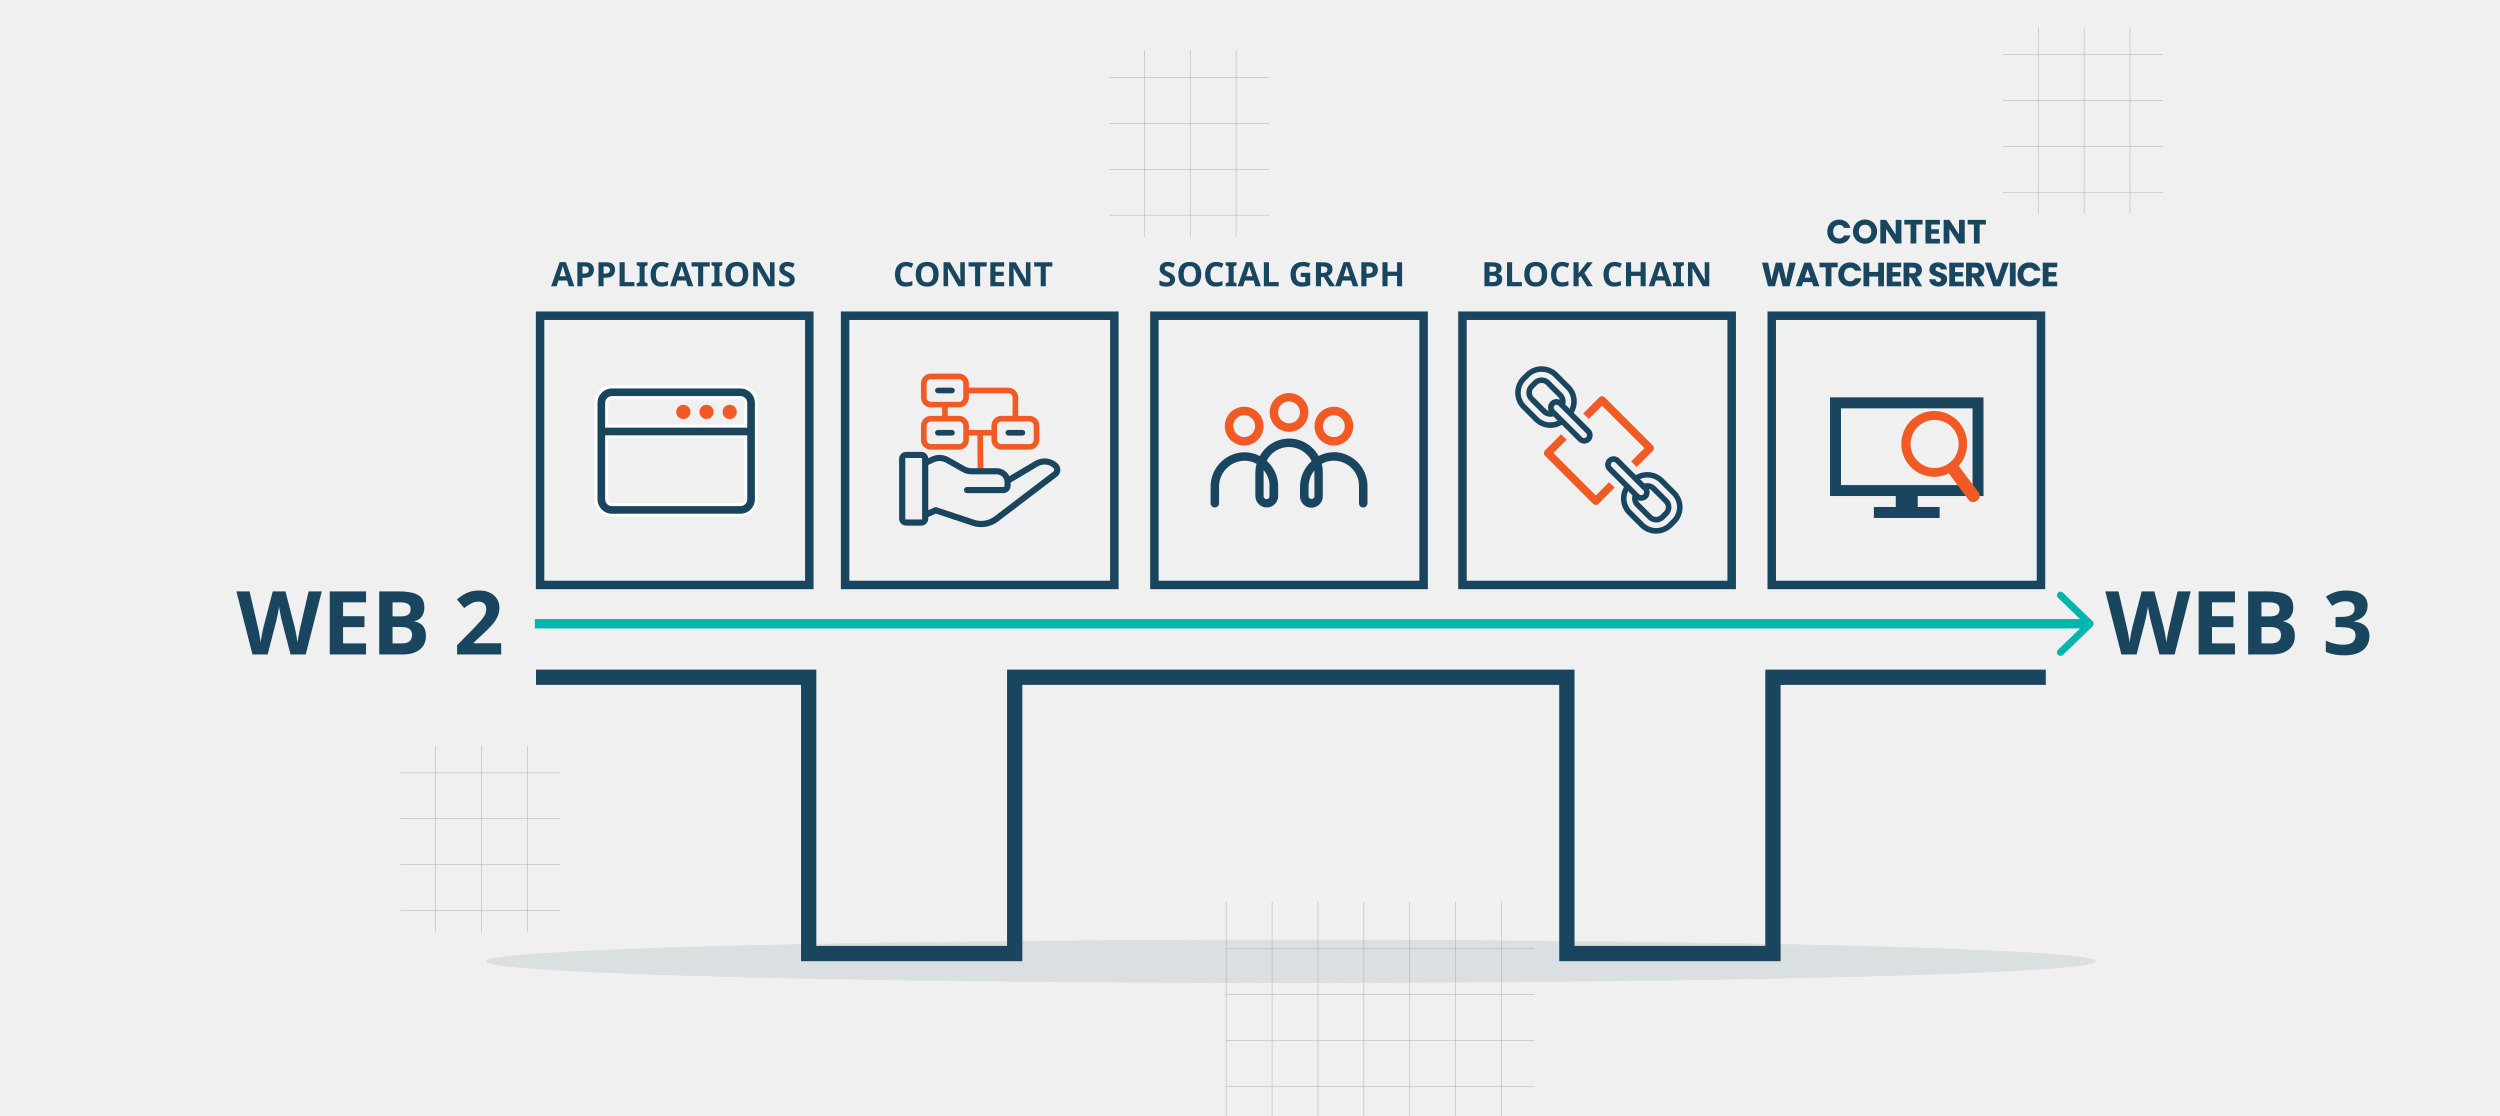
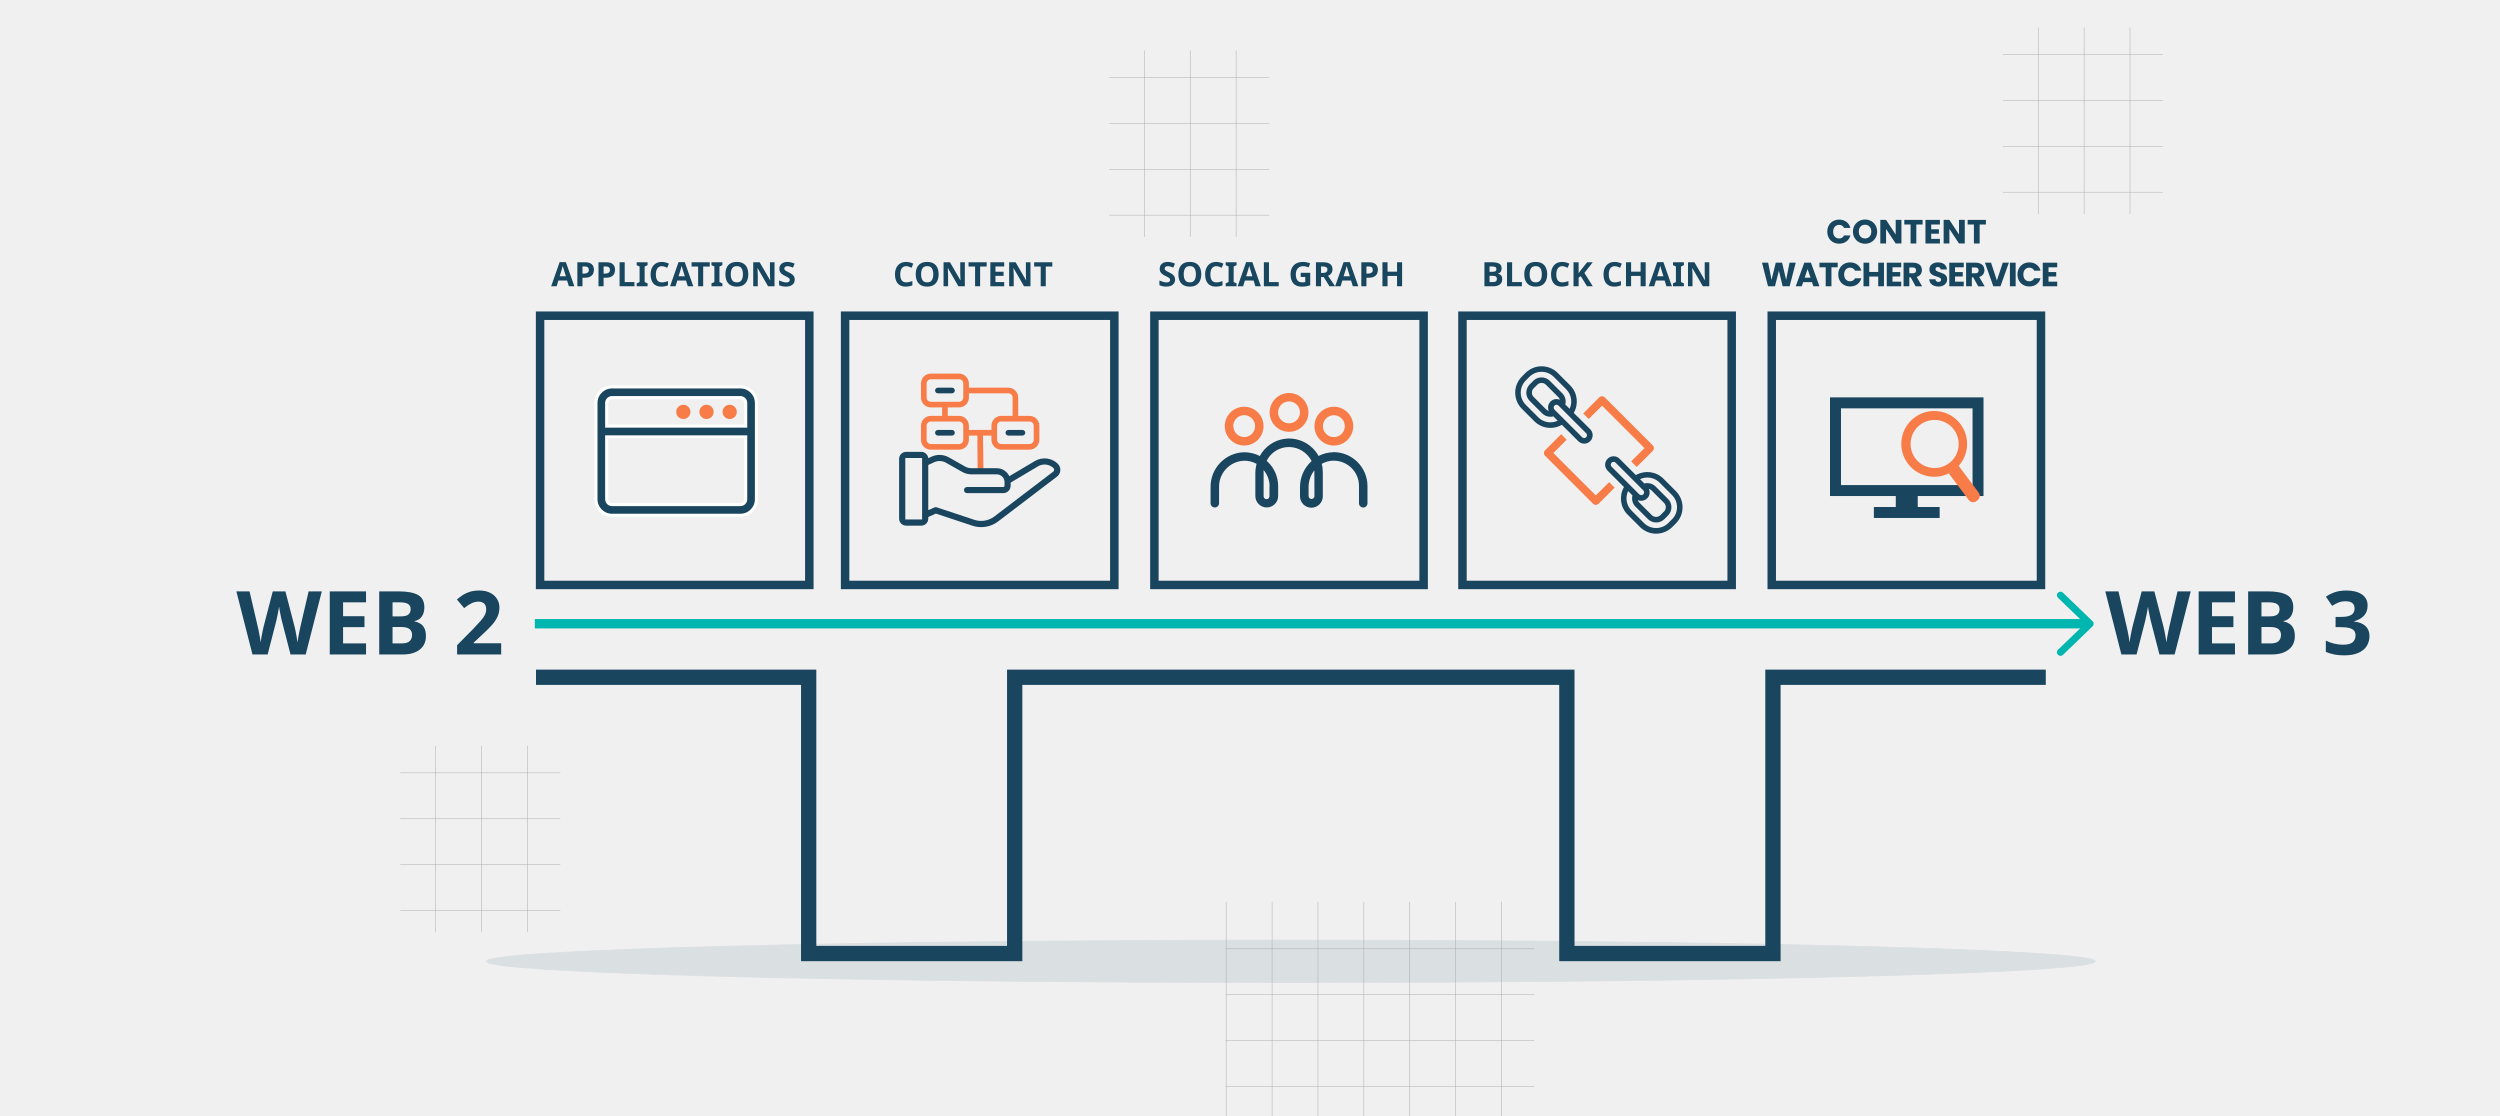
<svg xmlns="http://www.w3.org/2000/svg" viewBox="0 0 818 365">
  <text fill="#18465e" font-family="Poppins-Bold, Poppins" font-size="11" font-weight="700" transform="translate(180.34 93.67)">
    <tspan x="0" y="0">APPLICATIONS</tspan>
  </text>
  <text fill="#18465e" font-family="Poppins-Bold, Poppins" font-size="11" font-weight="700" transform="translate(292.2 93.67)">
    <tspan x="0" y="0">CONTENT</tspan>
  </text>
  <path d="m266.2 192.78h-90.87v-90.87h90.87zm-88.1-2.77h85.32v-85.32h-85.32z" fill="#19455e" />
  <path d="m467.2 192.78h-90.87v-90.87h90.87zm-88.1-2.77h85.32v-85.32h-85.32z" fill="#19455e" />
-   <path d="m428.12 134.94c0-2.57-1.55-4.89-3.92-5.87s-5.11-.44-6.92 1.38c-1.82 1.82-2.36 4.55-1.38 6.92.98 2.38 3.3 3.92 5.87 3.92 3.51 0 6.35-2.85 6.35-6.35zm-9.93 0c0-1.45.87-2.75 2.21-3.31s2.88-.25 3.9.77 1.33 2.56.77 3.9c-.55 1.34-1.86 2.21-3.31 2.21-1.97 0-3.57-1.61-3.58-3.58z" fill="#f15a24" />
-   <path d="m436.38 145.79c2.58.02 4.91-1.51 5.91-3.89 1-2.37.47-5.11-1.34-6.94s-4.55-2.38-6.93-1.4-3.93 3.3-3.93 5.88c0 3.49 2.81 6.32 6.3 6.35zm0-9.93c1.46-.02 2.77.83 3.35 2.17.57 1.34.28 2.88-.74 3.92s-2.56 1.35-3.91.8c-1.34-.55-2.22-1.86-2.22-3.31 0-1.95 1.57-3.54 3.52-3.58z" fill="#f15a24" />
-   <path d="m413.44 139.43c0-2.57-1.55-4.89-3.92-5.87s-5.11-.44-6.92 1.38c-1.82 1.82-2.36 4.55-1.38 6.92s3.3 3.92 5.87 3.92c3.51 0 6.35-2.85 6.35-6.35zm-9.93 0c0-1.45.87-2.75 2.21-3.31 1.34-.55 2.87-.25 3.9.78 1.02 1.02 1.33 2.56.77 3.9-.55 1.34-1.86 2.21-3.31 2.21-1.95-.04-3.52-1.63-3.52-3.58h-.06z" fill="#f15a24" />
+   <path d="m428.12 134.94c0-2.57-1.55-4.89-3.92-5.87s-5.11-.44-6.92 1.38c-1.82 1.82-2.36 4.55-1.38 6.92.98 2.38 3.3 3.92 5.87 3.92 3.51 0 6.35-2.85 6.35-6.35zm-9.93 0c0-1.45.87-2.75 2.21-3.31s2.88-.25 3.9.77 1.33 2.56.77 3.9c-.55 1.34-1.86 2.21-3.31 2.21-1.97 0-3.57-1.61-3.58-3.58z" fill="#f77c47" />
+   <path d="m436.38 145.79c2.58.02 4.91-1.51 5.91-3.89 1-2.37.47-5.11-1.34-6.94s-4.55-2.38-6.93-1.4-3.93 3.3-3.93 5.88c0 3.49 2.81 6.32 6.3 6.35zm0-9.93c1.46-.02 2.77.83 3.35 2.17.57 1.34.28 2.88-.74 3.92s-2.56 1.35-3.91.8c-1.34-.55-2.22-1.86-2.22-3.31 0-1.95 1.57-3.54 3.52-3.58z" fill="#f77c47" />
+   <path d="m413.44 139.43c0-2.57-1.55-4.89-3.92-5.87s-5.11-.44-6.92 1.38c-1.82 1.82-2.36 4.55-1.38 6.92s3.3 3.92 5.87 3.92c3.51 0 6.35-2.85 6.35-6.35zm-9.93 0c0-1.45.87-2.75 2.21-3.31 1.34-.55 2.87-.25 3.9.78 1.02 1.02 1.33 2.56.77 3.9-.55 1.34-1.86 2.21-3.31 2.21-1.95-.04-3.52-1.63-3.52-3.58h-.06z" fill="#f77c47" />
  <path d="m436.18 147.98c-1.66.03-3.28.45-4.74 1.22-.51-.94-1.16-1.8-1.93-2.55-2.44-2.42-5.89-3.55-9.29-3.05s-6.37 2.58-8.01 5.6c-1.63-.83-3.44-1.25-5.27-1.22-2.93.11-5.7 1.35-7.73 3.48-2.02 2.12-3.14 4.95-3.11 7.88v5.31c0 .77.62 1.39 1.39 1.39s1.39-.62 1.39-1.39v-5.31c-.07-4.59 3.53-8.39 8.12-8.59 1.46-.04 2.89.32 4.16 1.03-.27 1-.41 2.03-.41 3.06v7.47c0 2.06 1.67 3.73 3.73 3.73s3.73-1.67 3.73-3.73v-3.29c-.01-2.97-1.23-5.82-3.37-7.88l-.39-.36c1.18-2.36 3.42-4 6.02-4.41s5.24.46 7.09 2.33c.65.63 1.19 1.36 1.6 2.17-2.43 2.18-3.81 5.29-3.8 8.55v2.97c0 2.06 1.67 3.73 3.73 3.73s3.73-1.67 3.73-3.73v-7.85c0-.93-.11-1.87-.35-2.77 1.15-.65 2.45-1.01 3.77-1.04 2.22-.04 4.37.82 5.95 2.37 1.59 1.55 2.48 3.68 2.47 5.9v5.67c0 .77.62 1.39 1.39 1.39s1.39-.62 1.39-1.39v-5.63c0-2.97-1.19-5.81-3.31-7.9-2.11-2.09-4.97-3.24-7.94-3.2v.06zm-20.81 11.1v3.29c0 .53-.43.96-.96.96s-.96-.43-.96-.96v-8.56c1.24 1.46 1.94 3.3 1.96 5.22l-.04.06zm14.72 3.23c0 .53-.43.96-.96.96s-.96-.43-.96-.96v-2.97c0-1.97.66-3.89 1.89-5.44v.62l.03 7.78z" fill="#19455e" />
  <path d="m295.86 150.2h6.19v20.8h-6.19z" fill="none" />
  <path d="m324.75 139.3c0-1.59 1.29-2.88 2.88-2.88h4.03v-6.34c0-.95-.77-1.73-1.73-1.73h-13.25v1.73c0 1.59-1.29 2.88-2.88 2.88h-4.03v3.46h4.03c1.59 0 2.88 1.29 2.88 2.88v1.73h8.07z" fill="none" />
  <path d="m325.9 139.3v4.61c0 .95.77 1.73 1.73 1.73h9.22c.95 0 1.73-.77 1.73-1.73v-4.61c0-.95-.77-1.73-1.73-1.73h-9.22c-.95 0-1.73.77-1.73 1.73zm4.03 1.73h4.61c.32 0 .58.26.58.58s-.26.58-.58.58h-4.61c-.32 0-.58-.26-.58-.58s.26-.58.58-.58z" fill="none" />
  <path d="m313.8 137.57h-9.22c-.95 0-1.73.77-1.73 1.73v4.61c0 .95.77 1.73 1.73 1.73h9.22c.95 0 1.73-.77 1.73-1.73v-4.61c0-.95-.77-1.73-1.73-1.73zm-2.31 4.61h-4.61c-.32 0-.58-.26-.58-.58s.26-.58.58-.58h4.61c.32 0 .58.26.58.58s-.26.58-.58.58z" fill="none" />
  <path d="m315.52 130.07v-4.61c0-.95-.77-1.73-1.73-1.73h-9.22c-.95 0-1.73.77-1.73 1.73v4.61c0 .95.77 1.73 1.73 1.73h9.22c.95 0 1.73-.77 1.73-1.73zm-4.03-1.73h-4.61c-.32 0-.58-.26-.58-.58s.26-.58.58-.58h4.61c.32 0 .58.26.58.58s-.26.58-.58.58z" fill="none" />
  <path d="m334.54 140.68h-4.61c-.51 0-.92.41-.92.92s.41.92.92.92h4.61c.51 0 .92-.41.92-.92s-.41-.92-.92-.92z" fill="#19455e" />
  <path d="m311.49 140.68h-4.61c-.51 0-.92.41-.92.92s.41.92.92.92h4.61c.51 0 .92-.41.92-.92s-.41-.92-.92-.92z" fill="#19455e" />
  <path d="m311.49 126.85h-4.61c-.51 0-.92.41-.92.92s.41.92.92.92h4.61c.51 0 .92-.41.92-.92s-.41-.92-.92-.92z" fill="#19455e" />
-   <path d="m336.85 136.07h-3.69v-5.99c0-1.78-1.45-3.23-3.23-3.23h-12.91v-1.38c0-1.78-1.45-3.23-3.23-3.23h-9.22c-1.78 0-3.23 1.45-3.23 3.23v4.61c0 1.78 1.45 3.23 3.23 3.23h3.69v2.76h-3.69c-1.78 0-3.23 1.45-3.23 3.23v4.61c0 1.78 1.45 3.23 3.23 3.23h9.22c1.78 0 3.23-1.45 3.23-3.23v-1.38h2.77l.08 10.85h1.9l-.13-10.85h2.76v1.38c0 1.78 1.45 3.23 3.23 3.23h9.22c1.78 0 3.23-1.45 3.23-3.23v-4.61c0-1.78-1.45-3.23-3.23-3.23zm-21.67 3.23v4.61c0 .76-.62 1.38-1.38 1.38h-9.22c-.76 0-1.38-.62-1.38-1.38v-4.61c0-.76.62-1.38 1.38-1.38h9.22c.76 0 1.38.62 1.38 1.38zm0-9.22c0 .76-.62 1.38-1.38 1.38h-9.22c-.76 0-1.38-.62-1.38-1.38v-4.61c0-.76.62-1.38 1.38-1.38h9.22c.76 0 1.38.62 1.38 1.38zm-1.38 5.99h-3.69v-2.76h3.69c1.78 0 3.23-1.45 3.23-3.23v-1.38h12.91c.76 0 1.38.62 1.38 1.38v5.99h-3.69c-1.78 0-3.23 1.45-3.23 3.23v1.38h-7.38v-1.38c0-1.78-1.45-3.23-3.23-3.23zm12.45 3.23c0-.76.62-1.38 1.38-1.38h9.22c.76 0 1.38.62 1.38 1.38v4.61c0 .76-.62 1.38-1.38 1.38h-9.22c-.76 0-1.38-.62-1.38-1.38z" fill="#f15a24" />
+   <path d="m336.85 136.07h-3.69v-5.99c0-1.78-1.45-3.23-3.23-3.23h-12.91v-1.38c0-1.78-1.45-3.23-3.23-3.23h-9.22c-1.78 0-3.23 1.45-3.23 3.23v4.61c0 1.78 1.45 3.23 3.23 3.23h3.69v2.76h-3.69c-1.78 0-3.23 1.45-3.23 3.23v4.61c0 1.78 1.45 3.23 3.23 3.23h9.22c1.78 0 3.23-1.45 3.23-3.23v-1.38h2.77l.08 10.85h1.9l-.13-10.85h2.76v1.38c0 1.78 1.45 3.23 3.23 3.23h9.22c1.78 0 3.23-1.45 3.23-3.23v-4.61c0-1.78-1.45-3.23-3.23-3.23zm-21.67 3.23v4.61c0 .76-.62 1.38-1.38 1.38h-9.22c-.76 0-1.38-.62-1.38-1.38v-4.61c0-.76.62-1.38 1.38-1.38h9.22c.76 0 1.38.62 1.38 1.38zm0-9.22c0 .76-.62 1.38-1.38 1.38h-9.22c-.76 0-1.38-.62-1.38-1.38v-4.61c0-.76.62-1.38 1.38-1.38h9.22c.76 0 1.38.62 1.38 1.38zm-1.38 5.99h-3.69v-2.76h3.69c1.78 0 3.23-1.45 3.23-3.23v-1.38h12.91c.76 0 1.38.62 1.38 1.38v5.99h-3.69c-1.78 0-3.23 1.45-3.23 3.23v1.38h-7.38v-1.38c0-1.78-1.45-3.23-3.23-3.23zm12.45 3.23c0-.76.62-1.38 1.38-1.38h9.22c.76 0 1.38.62 1.38 1.38v4.61c0 .76-.62 1.38-1.38 1.38h-9.22c-.76 0-1.38-.62-1.38-1.38z" fill="#f77c47" />
  <path d="m346.08 151.7c-2.01-1.92-5.08-2.26-7.47-.85l-8.35 4.96-.13-.24c-.8-1.46-2.33-2.37-3.99-2.37h-8.26c-.73 0-1.46-.19-2.1-.55l-5.28-2.99c-1.76-.99-3.9-1.08-5.72-.23l-1.05.49-.07-.31c-.24-1.04-1.15-1.76-2.21-1.76h-4.98c-1.25 0-2.28 1.02-2.28 2.28v19.58c0 1.25 1.02 2.28 2.28 2.28h4.98c1.25 0 2.28-1.02 2.28-2.28v-.55l2.49-1.11 12 3.98c.91.3 1.86.45 2.8.45 1.97 0 3.94-.63 5.52-1.83l19.32-14.71c.65-.49 1.04-1.24 1.09-2.05.04-.81-.27-1.6-.86-2.16zm-1.23 2.88-.22-.27-19.32 14.71c-1.81 1.38-4.29 1.8-6.46 1.08l-12.37-4.11c-.11-.04-.21-.05-.32-.05-.14 0-.28.03-.42.09l-2.01.9v-14.79l1.91-.89c1.24-.58 2.69-.52 3.88.15l5.28 2.99c.93.53 2 .82 3.09.82h8.26c1.4 0 2.53 1.14 2.53 2.53v1.19c0 .23-.19.42-.42.42h-11.84c-.55 0-1.01.45-1.01 1s.45 1.01 1.01 1.01h11.83c1.34 0 2.43-1.09 2.43-2.43v-1.02l8.96-5.33c1.61-.96 3.69-.73 5.05.57.17.16.25.38.23.61-.01.2-.12.41-.29.54l.22.27zm-43.14-4.73v20.11h-5.5v-20.11z" fill="#19455e" />
  <path d="m366 192.78h-90.87v-90.87h90.87zm-88.1-2.77h85.32v-85.32h-85.32z" fill="#19455e" />
  <path d="m669.2 192.78h-90.87v-90.87h90.87zm-88.1-2.77h85.32v-85.32h-85.32z" fill="#19455e" />
  <path d="m568 192.78h-90.87v-90.87h90.87zm-88.1-2.77h85.32v-85.32h-85.32z" fill="#19455e" />
-   <path d="m231.17 137.1c1.29 0 2.33-1.04 2.33-2.33s-1.04-2.33-2.33-2.33-2.33 1.04-2.33 2.33 1.04 2.33 2.33 2.33z" fill="#f15a24" />
-   <path d="m225.92 134.77c0 1.29-1.04 2.33-2.33 2.33s-2.33-1.04-2.33-2.33 1.04-2.33 2.33-2.33 2.33 1.04 2.33 2.33z" fill="#f15a24" />
-   <path d="m238.75 137.1c1.29 0 2.33-1.04 2.33-2.33s-1.04-2.33-2.33-2.33-2.33 1.04-2.33 2.33 1.04 2.33 2.33 2.33z" fill="#f15a24" />
+   <path d="m231.17 137.1c1.29 0 2.33-1.04 2.33-2.33s-1.04-2.33-2.33-2.33-2.33 1.04-2.33 2.33 1.04 2.33 2.33 2.33z" fill="#f77c47" />
+   <path d="m225.92 134.77c0 1.29-1.04 2.33-2.33 2.33s-2.33-1.04-2.33-2.33 1.04-2.33 2.33-2.33 2.33 1.04 2.33 2.33z" fill="#f77c47" />
+   <path d="m238.75 137.1c1.29 0 2.33-1.04 2.33-2.33s-1.04-2.33-2.33-2.33-2.33 1.04-2.33 2.33 1.04 2.33 2.33 2.33z" fill="#f77c47" />
  <path d="m200.25 126.6c-2.9 0-5.25 2.35-5.25 5.25v31.5c0 2.9 2.35 5.25 5.25 5.25h42c2.9 0 5.25-2.35 5.25-5.25v-31.5c0-2.9-2.35-5.25-5.25-5.25zm-1.75 5.25c0-.97.78-1.75 1.75-1.75h42c.97 0 1.75.78 1.75 1.75v7.58h-45.5zm45.5 11.08v20.42c0 .97-.78 1.75-1.75 1.75h-42c-.97 0-1.75-.78-1.75-1.75v-20.42z" fill="#19455e" fill-rule="evenodd" stroke="#fff" stroke-miterlimit="10" />
-   <path d="m508.26 148.23 4.35-4.35-1.81-1.81-5.25 5.26c-.24.24-.38.56-.38.9s.14.66.38.9l15.69 15.69c.24.24.57.38.91.38s.66-.14.91-.38l5.25-5.25-1.81-1.81-4.35 4.35-13.88-13.88z" fill="#f15a24" />
+   <path d="m508.26 148.23 4.35-4.35-1.81-1.81-5.25 5.26c-.24.24-.38.56-.38.9s.14.66.38.9l15.69 15.69c.24.24.57.38.91.38s.66-.14.91-.38l5.25-5.25-1.81-1.81-4.35 4.35-13.88-13.88z" fill="#f77c47" />
  <path d="m510.38 130.84c-.09-.32-.25-.62-.5-.86l-4.07-4.07c-.39-.39-.9-.58-1.41-.58s-1.02.19-1.41.58l-1.18 1.18c-.78.78-.78 2.04 0 2.82l4.07 4.07c.25.25.55.41.86.5-.15-.35-.23-.72-.23-1.11 0-.74.29-1.43.81-1.95.83-.83 2.05-1.01 3.06-.57z" fill="none" />
  <path d="m507.3 136.37c-.98 0-1.95-.37-2.7-1.12l-4.07-4.07c-1.49-1.49-1.49-3.91 0-5.4l1.18-1.18c1.49-1.49 3.91-1.49 5.4 0l4.07 4.07c.72.72 1.12 1.68 1.12 2.7 0 .33-.05.66-.13.97l1.42 1.41c.97-2.09.61-4.65-1.11-6.37l-4.07-4.07c-1.1-1.1-2.54-1.65-3.99-1.65s-2.89.55-3.99 1.65l-1.18 1.18c-2.2 2.2-2.2 5.78 0 7.97l4.07 4.07c1.72 1.72 4.28 2.09 6.37 1.11l-1.42-1.42c-.32.08-.64.13-.97.13z" fill="none" />
  <path d="m537.68 161.76c.36-.36.36-.95 0-1.31l-9.06-9.06c-.17-.17-.41-.27-.65-.27s-.48.1-.66.27c-.18.18-.27.41-.27.66s.1.48.27.66l9.06 9.06c.36.36.95.36 1.31 0z" fill="none" />
  <path d="m508.62 132.7c-.18.18-.27.41-.27.66s.1.48.27.65l9.06 9.06c.35.35.96.35 1.31 0 .18-.18.27-.41.27-.66s-.1-.48-.27-.66l-9.06-9.06c-.36-.36-.95-.36-1.31 0z" fill="none" />
-   <path d="m547.05 161.98-4.07-4.07c-1.06-1.06-2.48-1.65-3.99-1.65-.84 0-1.65.19-2.39.53l1.42 1.42c.31-.08.64-.13.97-.13 1.02 0 1.98.4 2.7 1.12l4.07 4.07c1.49 1.49 1.49 3.91 0 5.4l-1.18 1.18c-.72.72-1.68 1.12-2.7 1.12s-1.98-.4-2.7-1.12l-4.07-4.07c-.99-.99-1.32-2.4-.99-3.67l-1.42-1.42c-.97 2.09-.61 4.65 1.11 6.37l4.07 4.07c2.2 2.2 5.77 2.2 7.97 0l1.18-1.18c1.06-1.06 1.65-2.48 1.65-3.99s-.59-2.92-1.65-3.99z" fill="none" />
+   <path d="m547.05 161.98-4.07-4.07c-1.06-1.06-2.48-1.65-3.99-1.65-.84 0-1.65.19-2.39.53l1.42 1.42c.31-.08.64-.13.97-.13 1.02 0 1.98.4 2.7 1.12l4.07 4.07c1.49 1.49 1.49 3.91 0 5.4l-1.18 1.18c-.72.72-1.68 1.12-2.7 1.12-1.02 0-1.98-.4-2.7-1.12l-4.07-4.07c-.99-.99-1.32-2.4-.99-3.67l-1.42-1.42c-.97 2.09-.61 4.65 1.11 6.37l4.07 4.07c2.2 2.2 5.77 2.2 7.97 0l1.18-1.18c1.06-1.06 1.65-2.48 1.65-3.99s-.59-2.92-1.65-3.99z" fill="none" />
  <path d="m537.03 163.86c-.38 0-.76-.08-1.11-.24.09.32.25.62.5.86l4.07 4.07c.38.37.87.58 1.41.58.53 0 1.03-.21 1.41-.58l1.18-1.18c.78-.78.78-2.04 0-2.82l-4.07-4.07c-.24-.24-.54-.41-.86-.5.44 1.01.26 2.23-.57 3.06-.54.54-1.24.8-1.95.8z" fill="none" />
  <path d="m516.35 136.53s-1.42-1.42-1.42-1.42c1.65-2.85 1.27-6.57-1.17-9.01l-4.07-4.07c-2.91-2.91-7.64-2.91-10.55 0l-1.18 1.18c-2.91 2.91-2.91 7.64 0 10.55l4.07 4.07c1.45 1.45 3.37 2.18 5.28 2.18 1.29 0 2.58-.34 3.74-1.01l1.42 1.42s1.44 1.43 1.44 1.43l.37.37 2.13 2.13c.52.52 1.21.81 1.95.81s1.43-.29 1.95-.81.81-1.21.81-1.95-.29-1.43-.81-1.95l-2.13-2.13-1.8-1.81zm-13.04 0-4.07-4.07c-2.2-2.2-2.2-5.77 0-7.97l1.18-1.18c1.1-1.1 2.54-1.65 3.99-1.65s2.89.55 3.99 1.65l4.07 4.07c1.72 1.72 2.09 4.28 1.11 6.37l-1.42-1.41c.08-.31.13-.64.13-.97 0-1.02-.4-1.98-1.12-2.7l-4.07-4.07c-1.49-1.49-3.91-1.49-5.4 0l-1.18 1.18c-1.49 1.49-1.49 3.91 0 5.4l4.07 4.07c.74.74 1.72 1.12 2.7 1.12.33 0 .65-.05.97-.13l1.42 1.42c-2.09.97-4.65.61-6.37-1.11zm3.44-2.08c-.31-.09-.61-.25-.86-.5l-4.07-4.07c-.78-.78-.78-2.04 0-2.82l1.18-1.18c.39-.39.9-.58 1.41-.58s1.02.19 1.41.58l4.07 4.07c.24.24.41.54.5.86-1.01-.44-2.23-.26-3.06.57-.52.52-.81 1.21-.81 1.95 0 .39.08.76.23 1.11zm12.24 7.3c.17.18.27.41.27.66s-.1.48-.27.66c-.35.35-.96.35-1.31 0l-9.06-9.06c-.17-.17-.27-.41-.27-.65s.1-.48.27-.66c.36-.36.95-.36 1.31 0l9.06 9.06z" fill="#19455e" />
  <path d="m537.03 163.86c-.38 0-.76-.08-1.11-.24.09.32.25.62.5.86l4.07 4.07c.38.37.87.58 1.41.58.53 0 1.03-.21 1.41-.58l1.18-1.18c.78-.78.78-2.04 0-2.82l-4.07-4.07c-.24-.24-.54-.41-.86-.5.44 1.01.26 2.23-.57 3.06-.54.54-1.24.8-1.95.8z" fill="none" />
  <path d="m537.68 161.76c.36-.36.36-.95 0-1.31l-9.06-9.06c-.17-.17-.41-.27-.65-.27s-.48.1-.66.27c-.18.18-.27.41-.27.66s.1.48.27.66l9.06 9.06c.36.36.95.36 1.31 0z" fill="none" />
-   <path d="m547.05 161.98-4.07-4.07c-1.06-1.06-2.48-1.65-3.99-1.65-.84 0-1.65.19-2.39.53l1.42 1.42c.31-.08.64-.13.97-.13 1.02 0 1.98.4 2.7 1.12l4.07 4.07c1.49 1.49 1.49 3.91 0 5.4l-1.18 1.18c-.72.72-1.68 1.12-2.7 1.12s-1.98-.4-2.7-1.12l-4.07-4.07c-.99-.99-1.32-2.4-.99-3.67l-1.42-1.42c-.97 2.09-.61 4.65 1.11 6.37l4.07 4.07c2.2 2.2 5.77 2.2 7.97 0l1.18-1.18c1.06-1.06 1.65-2.48 1.65-3.99s-.59-2.92-1.65-3.99z" fill="none" />
-   <path d="m548.34 160.69-4.07-4.07c-2.44-2.44-6.16-2.82-9.01-1.17l-1.42-1.42-3.93-3.93c-.52-.52-1.21-.81-1.95-.81s-1.43.29-1.95.81-.81 1.21-.81 1.95.29 1.43.81 1.95l2.13 2.13.41.41 1.4 1.4s1.42 1.42 1.42 1.42c-1.65 2.85-1.27 6.57 1.17 9.01l4.07 4.07c1.46 1.45 3.37 2.18 5.28 2.18s3.82-.73 5.28-2.18l1.18-1.18c1.41-1.41 2.18-3.28 2.18-5.28s-.78-3.87-2.18-5.28zm-21.03-7.99c-.17-.17-.27-.41-.27-.66s.1-.48.27-.66c.17-.17.41-.27.66-.27s.48.1.65.27l9.06 9.06c.36.36.36.95 0 1.31s-.95.36-1.31 0m3.17-1.77c.32.09.62.25.86.5l4.07 4.07c.78.78.78 2.04 0 2.82l-1.18 1.18c-.38.37-.88.58-1.41.58s-1.03-.21-1.41-.58l-4.07-4.07c-.25-.25-.41-.55-.5-.86.35.16.73.24 1.11.24.7 0 1.41-.27 1.95-.8.83-.83 1.01-2.05.57-3.06zm7.51 9.96-1.18 1.18c-2.2 2.2-5.77 2.2-7.97 0l-4.07-4.07c-1.72-1.72-2.09-4.28-1.11-6.37l1.42 1.42c-.33 1.27 0 2.68.99 3.67l4.07 4.07c.72.72 1.68 1.12 2.7 1.12s1.98-.4 2.7-1.12l1.18-1.18c1.49-1.49 1.49-3.91 0-5.4l-4.07-4.07c-.72-.72-1.68-1.12-2.7-1.12-.33 0-.66.05-.97.13l-1.42-1.42c.74-.34 1.55-.53 2.39-.53 1.51 0 2.92.59 3.99 1.65l4.07 4.07c1.06 1.06 1.65 2.48 1.65 3.99s-.59 2.92-1.65 3.99z" fill="#19455e" />
-   <path d="m538.07 146.62-4.35 4.35 1.81 1.81 5.25-5.26c.24-.24.38-.56.38-.9s-.14-.66-.38-.9l-15.69-15.69c-.24-.24-.57-.38-.91-.38s-.66.14-.91.38l-5.25 5.25 1.81 1.81 4.35-4.35 13.88 13.88z" fill="#f15a24" />
+   <path d="m547.05 161.98-4.07-4.07c-1.06-1.06-2.48-1.65-3.99-1.65-.84 0-1.65.19-2.39.53l1.42 1.42c.31-.08.64-.13.97-.13 1.02 0 1.98.4 2.7 1.12l4.07 4.07c1.49 1.49 1.49 3.91 0 5.4l-1.18 1.18c-.72.72-1.68 1.12-2.7 1.12-1.02 0-1.98-.4-2.7-1.12l-4.07-4.07c-.99-.99-1.32-2.4-.99-3.67l-1.42-1.42c-.97 2.09-.61 4.65 1.11 6.37l4.07 4.07c2.2 2.2 5.77 2.2 7.97 0l1.18-1.18c1.06-1.06 1.65-2.48 1.65-3.99s-.59-2.92-1.65-3.99z" fill="none" />
+   <path d="m548.34 160.69-4.07-4.07c-2.44-2.44-6.16-2.82-9.01-1.17l-1.42-1.42-3.93-3.93c-.52-.52-1.21-.81-1.95-.81s-1.43.29-1.95.81-.81 1.21-.81 1.95.29 1.43.81 1.95l2.13 2.13.41.41 1.4 1.4s1.42 1.42 1.42 1.42c-1.65 2.85-1.27 6.57 1.17 9.01l4.07 4.07c1.46 1.45 3.37 2.18 5.28 2.18s3.82-.73 5.28-2.18l1.18-1.18c1.41-1.41 2.18-3.28 2.18-5.28s-.78-3.87-2.18-5.28zm-21.03-7.99c-.17-.17-.27-.41-.27-.66s.1-.48.27-.66c.17-.17.41-.27.66-.27s.48.1.65.27l9.06 9.06c.36.36.36.95 0 1.31s-.95.36-1.31 0m3.17-1.77c.32.09.62.25.86.5l4.07 4.07c.78.78.78 2.04 0 2.82l-1.18 1.18c-.38.37-.88.58-1.41.58-.53 0-1.03-.21-1.41-.58l-4.07-4.07c-.25-.25-.41-.55-.5-.86.35.16.73.24 1.11.24.7 0 1.41-.27 1.95-.8.83-.83 1.01-2.05.57-3.06zm7.51 9.96-1.18 1.18c-2.2 2.2-5.77 2.2-7.97 0l-4.07-4.07c-1.72-1.72-2.09-4.28-1.11-6.37l1.42 1.42c-.33 1.27 0 2.68.99 3.67l4.07 4.07c.72.72 1.68 1.12 2.7 1.12 1.02 0 1.98-.4 2.7-1.12l1.18-1.18c1.49-1.49 1.49-3.91 0-5.4l-4.07-4.07c-.72-.72-1.68-1.12-2.7-1.12-.33 0-.66.05-.97.13l-1.42-1.42c.74-.34 1.55-.53 2.39-.53 1.51 0 2.92.59 3.99 1.65l4.07 4.07c1.06 1.06 1.65 2.48 1.65 3.99s-.59 2.92-1.65 3.99z" fill="#19455e" />
+   <path d="m538.07 146.62-4.35 4.35 1.81 1.81 5.25-5.26c.24-.24.38-.56.38-.9s-.14-.66-.38-.9l-15.69-15.69c-.24-.24-.57-.38-.91-.38s-.66.14-.91.38l-5.25 5.25 1.81 1.81 4.35-4.35 13.88 13.88z" fill="#f77c47" />
  <path d="m675 193.92c-.46-.45-1.2-.43-1.65.03s-.43 1.2.03 1.65l7.61 7.33h-11.03v2.33h11.03l-7.61 7.33c-.24.23-.36.53-.36.84s.11.58.33.81c.45.46 1.19.48 1.65.03l9.69-9.33c.23-.22.36-.52.36-.84s-.13-.62-.36-.84l-9.69-9.33z" fill="#00b6af" />
  <path d="m175 202.56h507v3.06h-507z" fill="#00b6af" />
  <path d="m175.38 221.6h89.22v90.4h67.41v-90.4h180.67v90.4h67.43v-90.4h89.27" fill="none" stroke="#19455e" stroke-miterlimit="10" stroke-width="5" />
  <ellipse cx="422.38" cy="314.55" fill="#19455e" opacity=".1" rx="263.24" ry="6.94" stroke="#19455e" stroke-miterlimit="10" stroke-width=".25" />
  <path d="m598.78 130.02v32.28h21.52v3.59h-7.17v3.59h21.52v-3.59h-7.17v-3.59h21.52v-32.28zm3.59 3.59h43.05v25.11h-43.05z" fill="#19455e" />
-   <path d="m640.85 152.4 6.56 8.76c.6.8.43 1.93-.36 2.53l-.36.27c-.8.6-1.93.43-2.53-.36l-6.51-8.7" fill="#f15a24" />
-   <path d="m622.35 142.96c1.26-5.81 6.99-9.5 12.8-8.24s9.5 6.99 8.24 12.8-6.99 9.5-12.8 8.24-9.5-6.99-8.24-12.8zm8.99 10c4.25.92 8.44-1.77 9.36-6.02s-1.77-8.44-6.02-9.36-8.44 1.77-9.36 6.02 1.77 8.44 6.02 9.36z" fill="#f15a24" />
+   <path d="m640.85 152.4 6.56 8.76c.6.8.43 1.93-.36 2.53l-.36.27c-.8.6-1.93.43-2.53-.36l-6.51-8.7" fill="#f77c47" />
+   <path d="m622.35 142.96c1.26-5.81 6.99-9.5 12.8-8.24s9.5 6.99 8.24 12.8-6.99 9.5-12.8 8.24-9.5-6.99-8.24-12.8zm8.99 10c4.25.92 8.44-1.77 9.36-6.02s-1.77-8.44-6.02-9.36-8.44 1.77-9.36 6.02 1.77 8.44 6.02 9.36z" fill="#f77c47" />
  <g fill="#18465e">
    <text font-family="Poppins-Bold, Poppins" font-size="11" font-weight="700" transform="translate(378.86 93.67)">
      <tspan x="0" y="0">SOCIAL GRAPH</tspan>
    </text>
    <text font-family="Poppins-Bold, Poppins" font-size="11" font-weight="700" transform="translate(484.72 93.67)">
      <tspan x="0" y="0">BLOCK CHAIN</tspan>
    </text>
    <path d="m598.39 73.76c.33-.6.79-1.06 1.38-1.4.59-.33 1.26-.5 2.01-.5.92 0 1.7.24 2.35.73.65.48 1.09 1.14 1.31 1.98h-2.07c-.15-.32-.37-.57-.65-.74s-.6-.25-.96-.25c-.58 0-1.05.2-1.41.61-.36.4-.54.94-.54 1.62s.18 1.21.54 1.62c.36.4.83.6 1.41.6.36 0 .68-.08.96-.25s.5-.41.65-.74h2.07c-.22.84-.66 1.49-1.31 1.97s-1.44.72-2.35.72c-.75 0-1.42-.17-2.01-.5s-1.05-.8-1.38-1.39-.5-1.27-.5-2.04.17-1.44.5-2.04z" />
    <path d="m608.25 79.24c-.61-.34-1.09-.81-1.44-1.41s-.53-1.29-.53-2.04.18-1.43.53-2.04c.36-.6.84-1.07 1.44-1.41s1.27-.51 2-.51 1.39.17 2 .51 1.08.81 1.43 1.41.52 1.28.52 2.04-.18 1.44-.53 2.04-.83 1.08-1.43 1.41c-.6.34-1.27.51-1.99.51s-1.39-.17-2-.51zm3.48-1.83c.37-.41.56-.95.56-1.63s-.19-1.23-.56-1.63c-.37-.41-.86-.61-1.48-.61s-1.12.2-1.49.6-.56.95-.56 1.64.18 1.23.56 1.63c.37.41.87.61 1.49.61s1.11-.21 1.48-.62z" />
    <path d="m622.15 79.67h-1.88l-3.15-4.76v4.76h-1.88v-7.72h1.88l3.15 4.79v-4.79h1.88z" />
    <path d="m629.07 71.95v1.51h-2.05v6.21h-1.88v-6.21h-2.05v-1.51h5.97z" />
    <path d="m631.89 73.46v1.56h2.52v1.45h-2.52v1.69h2.85v1.51h-4.73v-7.72h4.73v1.51z" />
    <path d="m642.87 79.67h-1.88l-3.15-4.76v4.76h-1.88v-7.72h1.88l3.15 4.79v-4.79h1.88z" />
    <path d="m649.79 71.95v1.51h-2.05v6.21h-1.88v-6.21h-2.05v-1.51h5.97z" />
    <path d="m587.57 85.95-2.01 7.72h-2.28l-1.23-5.08-1.28 5.08h-2.28l-1.96-7.72h2.01l1.11 5.62 1.38-5.62h2.07l1.32 5.62 1.12-5.62h2.02z" />
    <path d="m592.88 92.31h-2.88l-.46 1.36h-1.97l2.79-7.72h2.18l2.79 7.72h-1.99zm-.48-1.45-.96-2.83-.95 2.83h1.9z" />
    <path d="m601.3 85.95v1.51h-2.05v6.21h-1.88v-6.21h-2.05v-1.51h5.97z" />
    <path d="m601.98 87.76c.33-.6.79-1.06 1.38-1.4.59-.33 1.26-.5 2.01-.5.92 0 1.7.24 2.35.73.65.48 1.09 1.14 1.31 1.98h-2.07c-.15-.32-.37-.57-.65-.74s-.6-.25-.96-.25c-.58 0-1.05.2-1.41.61-.36.4-.54.94-.54 1.62s.18 1.21.54 1.62c.36.4.83.6 1.41.6.36 0 .68-.08.96-.25s.5-.41.65-.74h2.07c-.22.84-.66 1.49-1.31 1.97s-1.44.72-2.35.72c-.75 0-1.42-.17-2.01-.5s-1.05-.8-1.38-1.39-.5-1.27-.5-2.04.17-1.44.5-2.04z" />
    <path d="m616.43 85.95v7.72h-1.88v-3.18h-2.93v3.18h-1.88v-7.72h1.88v3.03h2.93v-3.03z" />
    <path d="m619.23 87.46v1.56h2.52v1.45h-2.52v1.69h2.85v1.51h-4.73v-7.72h4.73v1.51z" />
    <path d="m626.79 93.67-1.61-2.92h-.45v2.92h-1.88v-7.72h3.16c.61 0 1.13.11 1.56.32s.75.5.96.87.32.78.32 1.24c0 .51-.14.97-.43 1.38-.29.4-.72.69-1.28.86l1.78 3.06h-2.12zm-2.06-4.25h1.17c.34 0 .6-.08.78-.25.17-.17.26-.41.26-.71s-.09-.52-.26-.69-.43-.25-.78-.25h-1.17v1.91z" />
    <path d="m632.76 93.48c-.45-.18-.8-.45-1.07-.81s-.41-.79-.42-1.3h2c.03.29.13.5.3.65s.39.23.66.23.5-.06.66-.19.24-.31.24-.53c0-.19-.06-.35-.19-.47s-.29-.23-.47-.31c-.19-.08-.45-.17-.8-.27-.5-.15-.91-.31-1.22-.46-.32-.15-.59-.38-.81-.68-.23-.3-.34-.69-.34-1.18 0-.72.26-1.28.78-1.69s1.2-.61 2.04-.61 1.54.2 2.06.61.8.97.84 1.7h-2.04c-.01-.25-.11-.45-.28-.59s-.38-.21-.65-.21c-.23 0-.41.06-.55.18s-.21.3-.21.52c0 .25.12.44.35.58s.6.29 1.1.45c.5.17.9.33 1.22.48s.58.38.81.67.34.67.34 1.13-.11.84-.34 1.2c-.22.36-.55.65-.97.86s-.93.32-1.51.32-1.07-.09-1.52-.28z" />
    <path d="m639.69 87.46v1.56h2.52v1.45h-2.52v1.69h2.85v1.51h-4.73v-7.72h4.73v1.51z" />
    <path d="m647.25 93.67-1.61-2.92h-.45v2.92h-1.88v-7.72h3.16c.61 0 1.13.11 1.56.32s.75.5.96.87.32.78.32 1.24c0 .51-.14.97-.43 1.38-.29.4-.72.69-1.28.86l1.78 3.06h-2.12zm-2.06-4.25h1.17c.34 0 .6-.08.78-.25.17-.17.26-.41.26-.71s-.09-.52-.26-.69-.43-.25-.78-.25h-1.17v1.91z" />
    <path d="m657.3 85.95-2.74 7.72h-2.35l-2.74-7.72h2l1.91 5.83 1.93-5.83z" />
    <path d="m659.52 85.95v7.72h-1.88v-7.72z" />
    <path d="m660.62 87.76c.33-.6.79-1.06 1.38-1.4.59-.33 1.26-.5 2.01-.5.92 0 1.7.24 2.35.73.65.48 1.09 1.14 1.31 1.98h-2.07c-.15-.32-.37-.57-.65-.74s-.6-.25-.96-.25c-.58 0-1.05.2-1.41.61-.36.4-.54.94-.54 1.62s.18 1.21.54 1.62c.36.4.83.6 1.41.6.36 0 .68-.08.96-.25s.5-.41.65-.74h2.07c-.22.84-.66 1.49-1.31 1.97s-1.44.72-2.35.72c-.75 0-1.42-.17-2.01-.5s-1.05-.8-1.38-1.39-.5-1.27-.5-2.04.17-1.44.5-2.04z" />
    <path d="m670.27 87.46v1.56h2.52v1.45h-2.52v1.69h2.85v1.51h-4.73v-7.72h4.73v1.51z" />
  </g>
  <text fill="#19455e" font-family="Poppins-Bold, Poppins" font-size="28.9" font-weight="700" transform="translate(77.34 214.14)">
    <tspan x="0" y="0">WEB 2</tspan>
  </text>
  <text fill="#19455e" font-family="Poppins-Bold, Poppins" font-size="28.9" font-weight="700" transform="translate(688.85 214.14)">
    <tspan x="0" y="0">WEB 3</tspan>
  </text>
-   <g fill="#a7a9ac">
-     <g opacity=".8">
-       <path d="m401.11 295.06h.19v105.02h-.19z" />
-       <path d="m416.13 295.06h.19v105.02h-.19z" />
-       <path d="m431.14 295.06h.19v105.02h-.19z" />
-       <path d="m446.16 295.06h.19v105.02h-.19z" />
-       <path d="m461.17 295.06h.19v105.02h-.19z" />
-       <path d="m476.19 295.06h.19v105.02h-.19z" />
-       <path d="m491.2 295.06h.19v105.02h-.19z" />
-     </g>
-     <g opacity=".8">
-       <path d="m400.98 310.35h101.12v.19h-101.12z" />
-       <path d="m400.98 325.37h101.12v.19h-101.12z" />
-       <path d="m400.98 340.38h101.12v.19h-101.12z" />
-       <path d="m400.98 355.4h101.12v.19h-101.12z" />
-     </g>
-     <g opacity=".8">
-       <path d="m142.41 244.04h.19v61h-.19z" />
-       <path d="m157.43 244.04h.19v61h-.19z" />
-       <path d="m172.44 244.04h.19v61h-.19z" />
-     </g>
-     <g opacity=".8">
-       <path d="m130.98 252.78h52.36v.19h-52.36z" />
-       <path d="m130.98 267.8h52.36v.19h-52.36z" />
-       <path d="m130.98 282.82h52.36v.19h-52.36z" />
-       <path d="m130.98 297.83h52.36v.19h-52.36z" />
-     </g>
-     <g opacity=".8">
-       <path d="m666.82 9.01h.19v61h-.19z" />
-       <path d="m681.83 9.01h.19v61h-.19z" />
-       <path d="m696.85 9.01h.19v61h-.19z" />
-     </g>
-     <g opacity=".8">
-       <path d="m655.39 17.75h52.36v.19h-52.36z" />
-       <path d="m655.39 32.76h52.36v.19h-52.36z" />
-       <path d="m655.39 47.78h52.36v.19h-52.36z" />
-       <path d="m655.39 62.8h52.36v.19h-52.36z" />
-     </g>
-     <g opacity=".8">
-       <path d="m374.33 16.52h.19v61h-.19z" />
-       <path d="m389.35 16.52h.19v61h-.19z" />
-       <path d="m404.36 16.52h.19v61h-.19z" />
-     </g>
-     <g opacity=".8">
-       <path d="m362.9 25.26h52.36v.19h-52.36z" />
-       <path d="m362.9 40.28h52.36v.19h-52.36z" />
-       <path d="m362.9 55.3h52.36v.19h-52.36z" />
-       <path d="m362.9 70.31h52.36v.19h-52.36z" />
-     </g>
+   <g fill="#a7a9ac" opacity=".8">
+     <path d="m401.11 295.06h.19v105.02h-.19z" />
+     <path d="m416.13 295.06h.19v105.02h-.19z" />
+     <path d="m431.14 295.06h.19v105.02h-.19z" />
+     <path d="m446.16 295.06h.19v105.02h-.19z" />
+     <path d="m461.17 295.06h.19v105.02h-.19z" />
+     <path d="m476.19 295.06h.19v105.02h-.19z" />
+     <path d="m491.2 295.06h.19v105.02h-.19z" />
+   </g>
+   <g fill="#a7a9ac" opacity=".8">
+     <path d="m400.98 310.35h101.12v.19h-101.12z" />
+     <path d="m400.98 325.37h101.12v.19h-101.12z" />
+     <path d="m400.98 340.38h101.12v.19h-101.12z" />
+     <path d="m400.98 355.4h101.12v.19h-101.12z" />
+   </g>
+   <g fill="#a7a9ac" opacity=".8">
+     <path d="m142.41 244.04h.19v61h-.19z" />
+     <path d="m157.43 244.04h.19v61h-.19z" />
+     <path d="m172.44 244.04h.19v61h-.19z" />
+   </g>
+   <g fill="#a7a9ac" opacity=".8">
+     <path d="m130.98 252.78h52.36v.19h-52.36z" />
+     <path d="m130.98 267.8h52.36v.19h-52.36z" />
+     <path d="m130.98 282.82h52.36v.19h-52.36z" />
+     <path d="m130.98 297.83h52.36v.19h-52.36z" />
+   </g>
+   <g fill="#a7a9ac" opacity=".8">
+     <path d="m666.82 9.01h.19v61h-.19z" />
+     <path d="m681.83 9.01h.19v61h-.19z" />
+     <path d="m696.85 9.01h.19v61h-.19z" />
+   </g>
+   <g fill="#a7a9ac" opacity=".8">
+     <path d="m655.39 17.75h52.36v.19h-52.36z" />
+     <path d="m655.39 32.76h52.36v.19h-52.36z" />
+     <path d="m655.39 47.78h52.36v.19h-52.36z" />
+     <path d="m655.39 62.8h52.36v.19h-52.36z" />
+   </g>
+   <g fill="#a7a9ac" opacity=".8">
+     <path d="m374.33 16.52h.19v61h-.19z" />
+     <path d="m389.35 16.52h.19v61h-.19z" />
+     <path d="m404.36 16.52h.19v61h-.19z" />
+   </g>
+   <g fill="#a7a9ac" opacity=".8">
+     <path d="m362.9 25.26h52.36v.19h-52.36z" />
+     <path d="m362.9 40.28h52.36v.19h-52.36z" />
+     <path d="m362.9 55.3h52.36v.19h-52.36z" />
+     <path d="m362.9 70.31h52.36v.19h-52.36z" />
  </g>
</svg>
